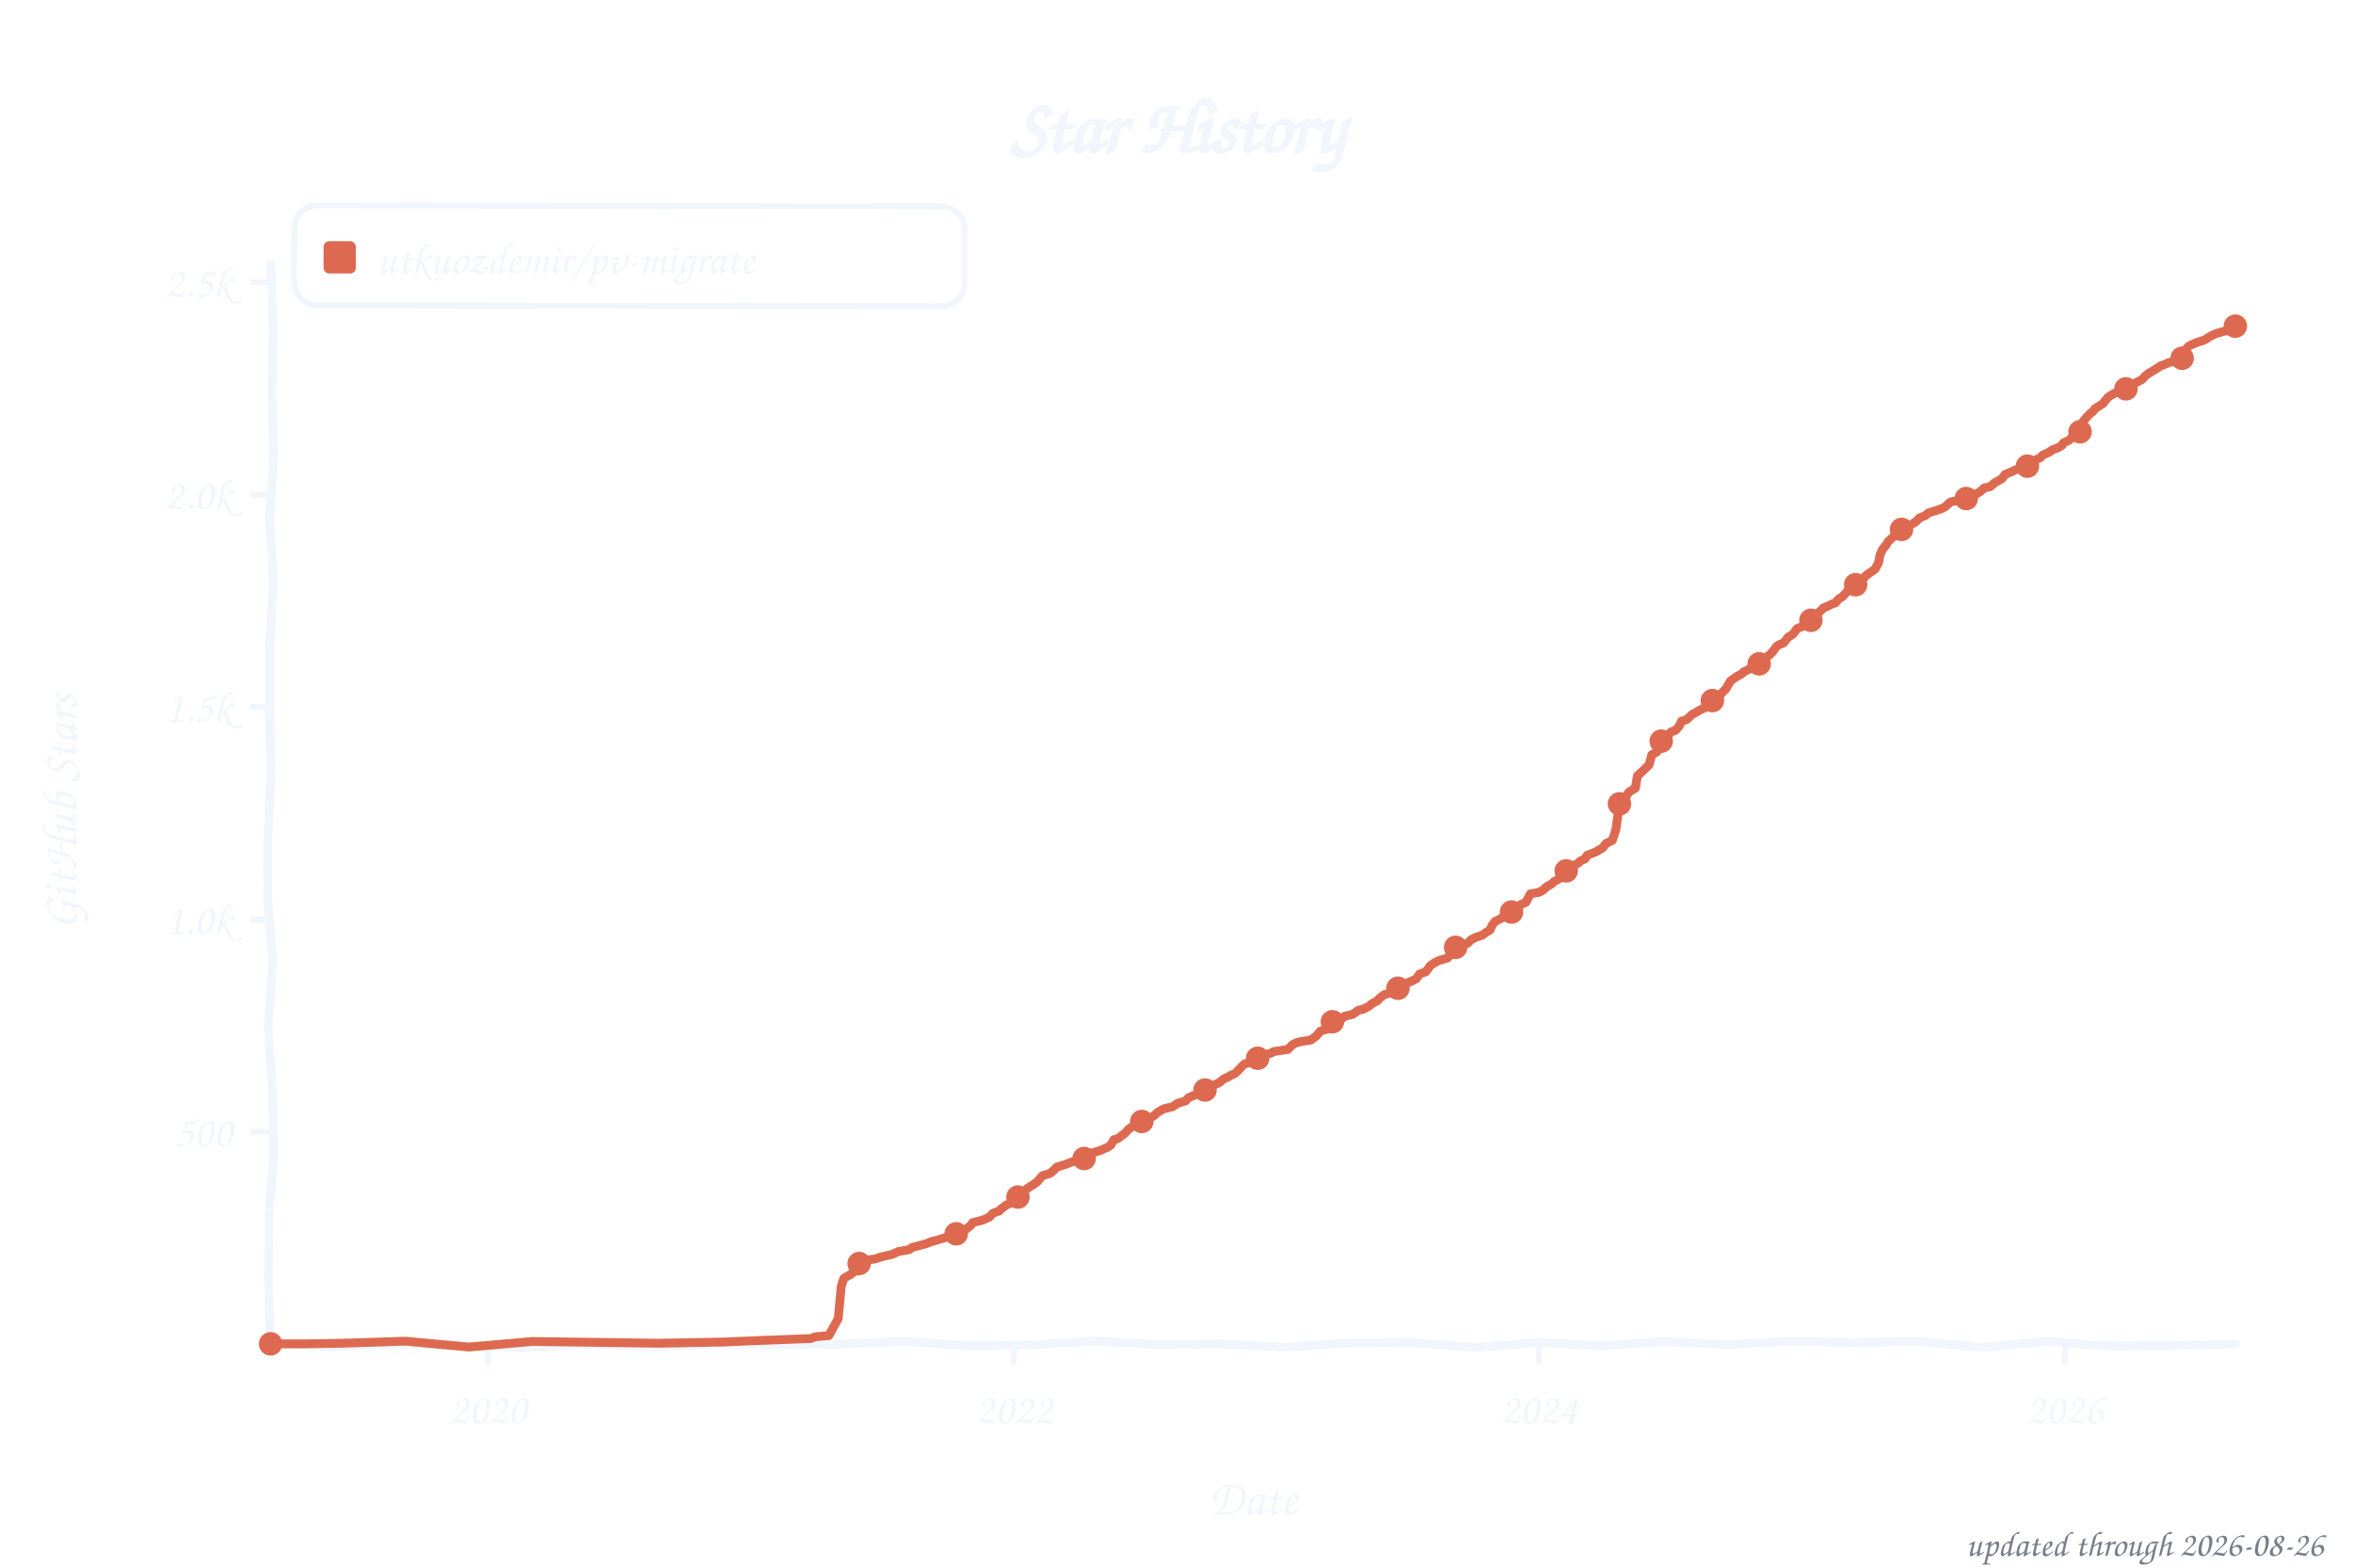
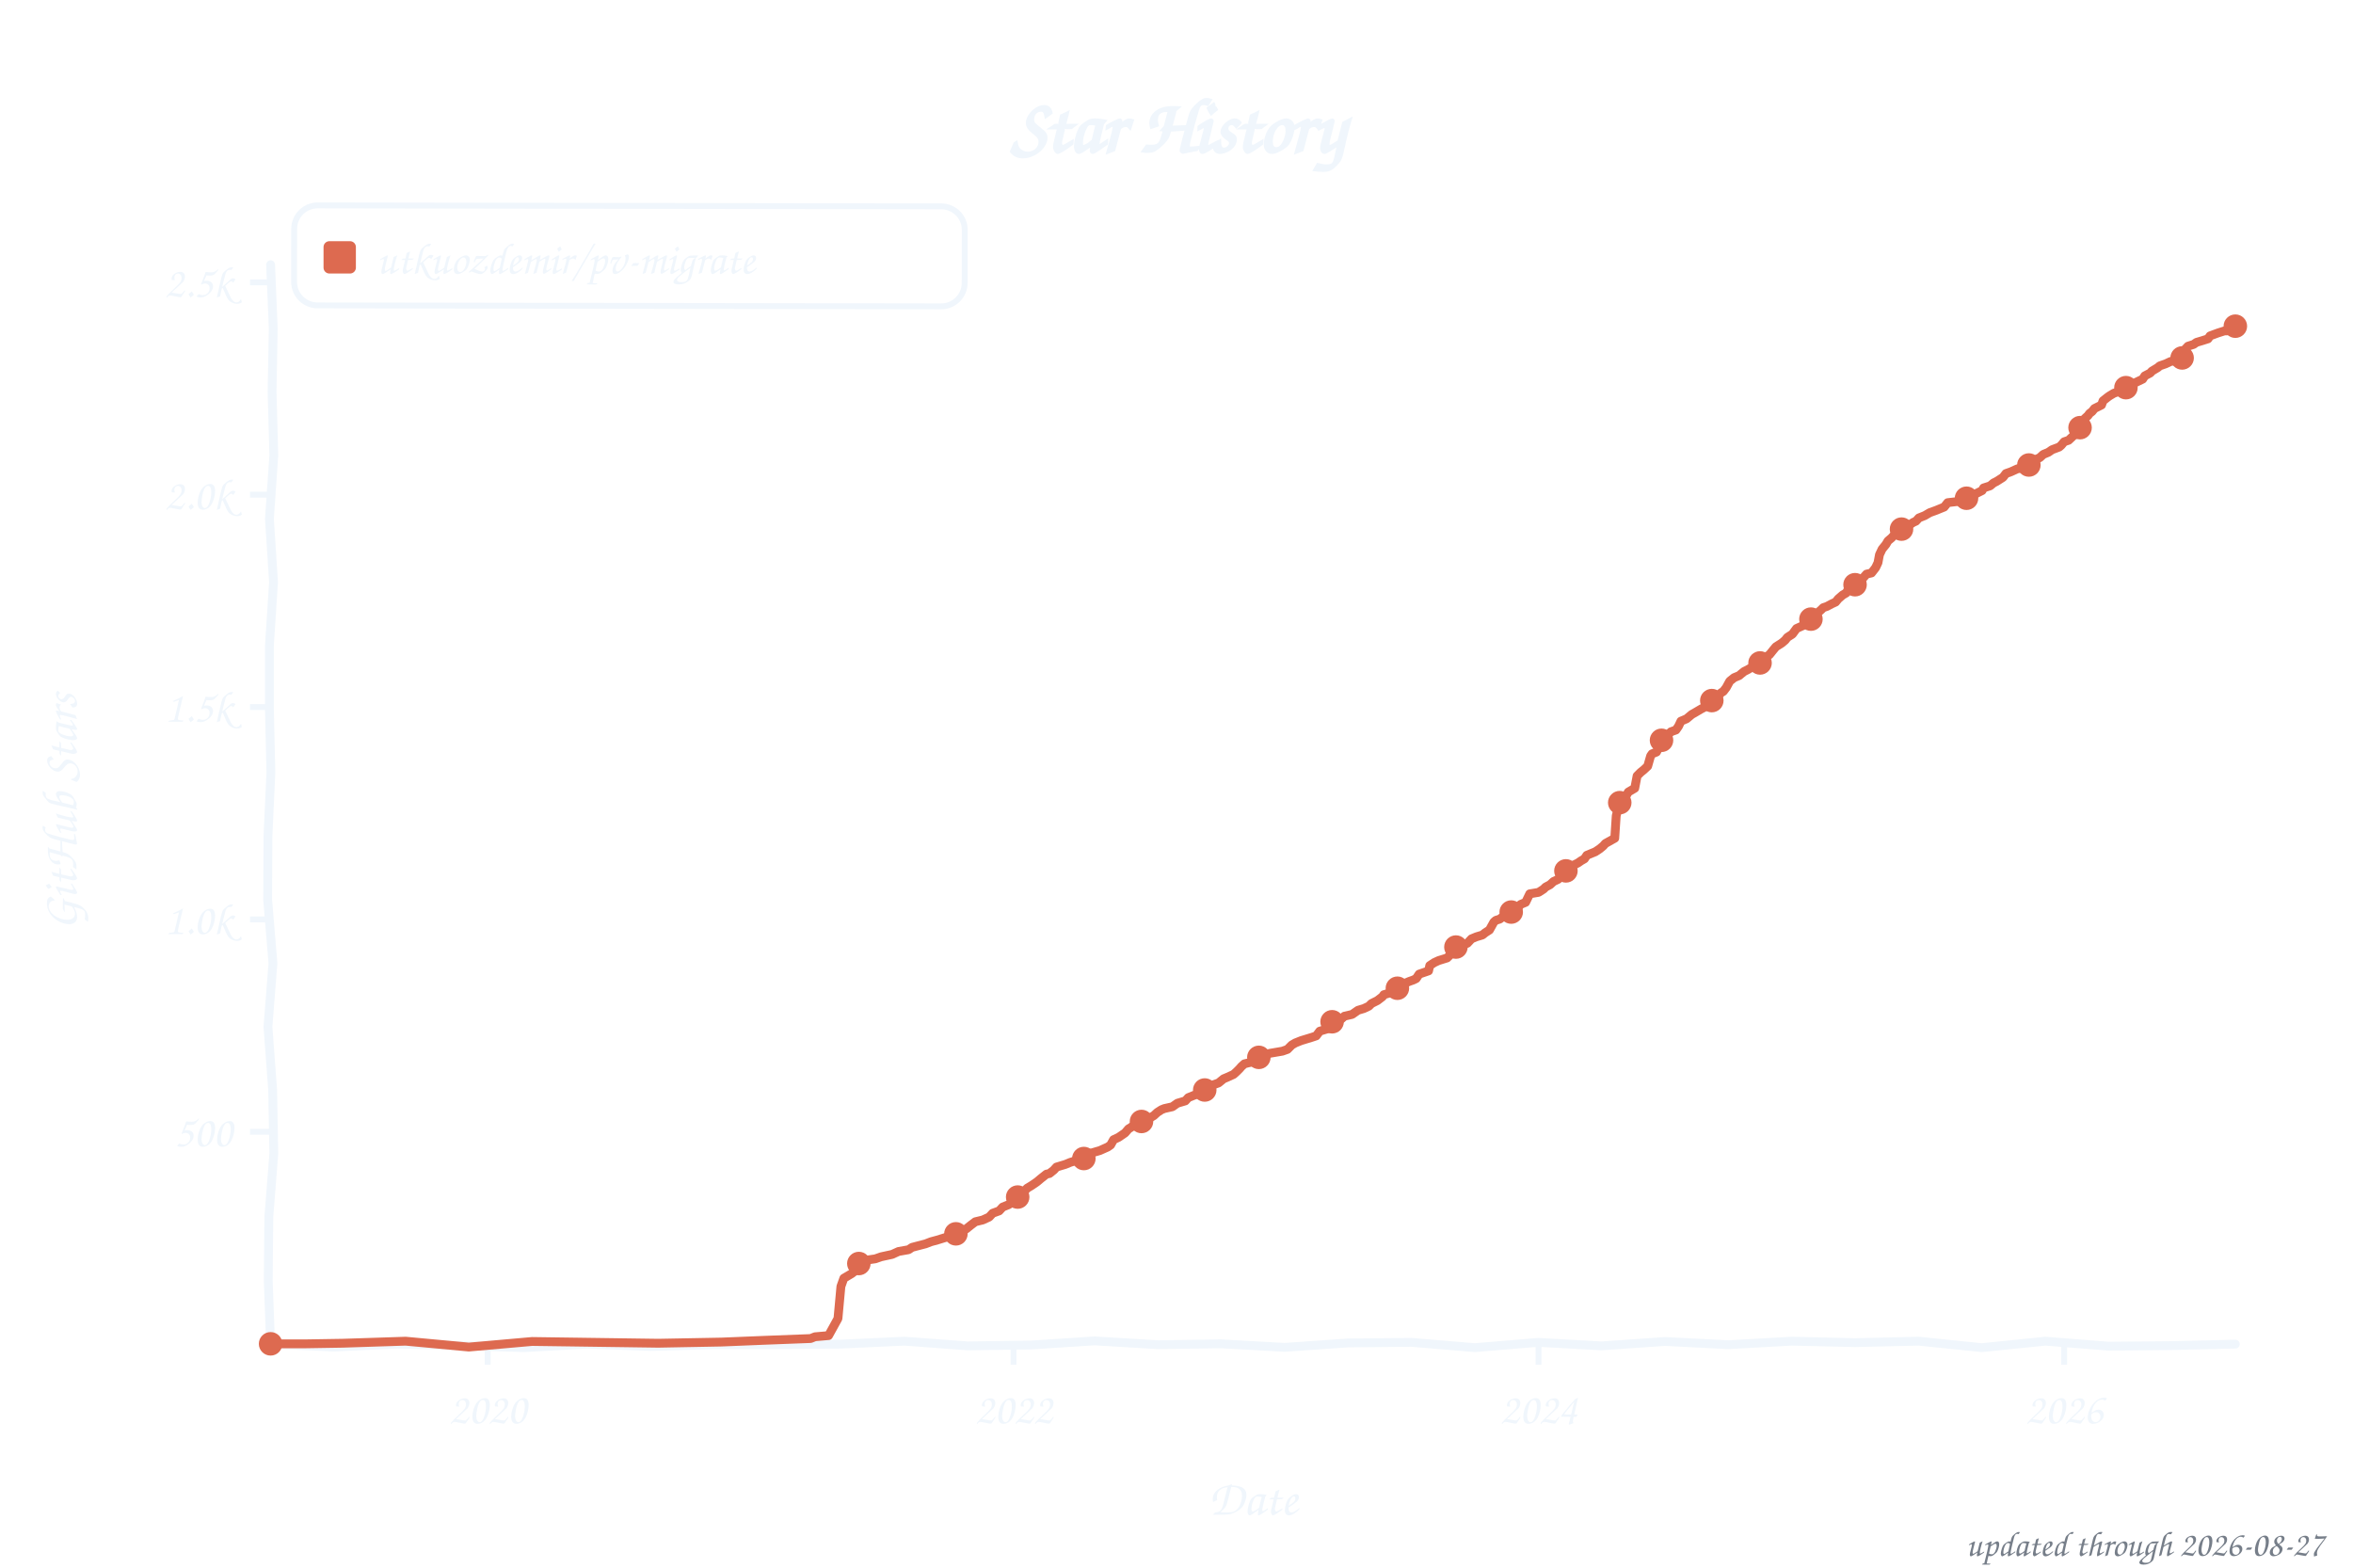
<svg xmlns="http://www.w3.org/2000/svg" width="800" height="533" viewBox="0 0 800 533" role="img" aria-label="Star history of utkuozdemir/pv-migrate">
  <style>text{font-family:"Comic Sans MS","Chalkboard SE","Comic Neue","Marker Felt",cursive}</style>
  <text x="400" y="52" font-size="26" font-weight="bold" text-anchor="middle" fill="#f0f6fc">Star History</text>
  <rect x="100" y="70" width="228" height="34" rx="8" fill="none" stroke="#f0f6fc" stroke-width="2" transform="rotate(0.09 214 87)" />
  <rect x="110" y="82" width="11" height="11" rx="2" fill="#dd6a50" />
  <text x="128" y="93" font-size="15" fill="#f0f6fc" textLength="189" lengthAdjust="spacingAndGlyphs">utkuozdemir/pv-migrate</text>
  <line x1="85" y1="384.8" x2="92" y2="384.8" stroke="#f0f6fc" stroke-width="2" />
  <text x="79" y="389.8" font-size="15" text-anchor="end" fill="#f0f6fc">500</text>
  <line x1="85" y1="312.6" x2="92" y2="312.6" stroke="#f0f6fc" stroke-width="2" />
  <text x="79" y="317.6" font-size="15" text-anchor="end" fill="#f0f6fc">1.0k</text>
  <line x1="85" y1="240.4" x2="92" y2="240.4" stroke="#f0f6fc" stroke-width="2" />
  <text x="79" y="245.4" font-size="15" text-anchor="end" fill="#f0f6fc">1.5k</text>
  <line x1="85" y1="168.2" x2="92" y2="168.2" stroke="#f0f6fc" stroke-width="2" />
  <text x="79" y="173.2" font-size="15" text-anchor="end" fill="#f0f6fc">2.0k</text>
  <line x1="85" y1="96.0" x2="92" y2="96.0" stroke="#f0f6fc" stroke-width="2" />
  <text x="79" y="101.0" font-size="15" text-anchor="end" fill="#f0f6fc">2.5k</text>
-   <line x1="165.9" y1="457" x2="165.9" y2="464" stroke="#f0f6fc" stroke-width="2" />
-   <text x="165.9" y="484" font-size="15" text-anchor="middle" fill="#f0f6fc">2020</text>
-   <line x1="344.7" y1="457" x2="344.7" y2="464" stroke="#f0f6fc" stroke-width="2" />
-   <text x="344.7" y="484" font-size="15" text-anchor="middle" fill="#f0f6fc">2022</text>
-   <line x1="523.2" y1="457" x2="523.2" y2="464" stroke="#f0f6fc" stroke-width="2" />
-   <text x="523.2" y="484" font-size="15" text-anchor="middle" fill="#f0f6fc">2024</text>
-   <line x1="702.0" y1="457" x2="702.0" y2="464" stroke="#f0f6fc" stroke-width="2" />
-   <text x="702.0" y="484" font-size="15" text-anchor="middle" fill="#f0f6fc">2026</text>
+   <line x1="165.8" y1="457" x2="165.8" y2="464" stroke="#f0f6fc" stroke-width="2" />
+   <text x="165.8" y="484" font-size="15" text-anchor="middle" fill="#f0f6fc">2020</text>
+   <line x1="344.6" y1="457" x2="344.6" y2="464" stroke="#f0f6fc" stroke-width="2" />
+   <text x="344.6" y="484" font-size="15" text-anchor="middle" fill="#f0f6fc">2022</text>
+   <line x1="523.1" y1="457" x2="523.1" y2="464" stroke="#f0f6fc" stroke-width="2" />
+   <text x="523.1" y="484" font-size="15" text-anchor="middle" fill="#f0f6fc">2024</text>
+   <line x1="701.8" y1="457" x2="701.8" y2="464" stroke="#f0f6fc" stroke-width="2" />
+   <text x="701.8" y="484" font-size="15" text-anchor="middle" fill="#f0f6fc">2026</text>
  <text x="426" y="515" font-size="17" text-anchor="middle" fill="#f0f6fc">Date</text>
  <text x="26" y="276" font-size="17" text-anchor="middle" fill="#f0f6fc" transform="rotate(-90 26 276)">GitHub Stars</text>
  <path d="M 92.0,90.0 L 92.9,111.6 L 92.5,133.2 L 93.1,154.8 L 91.6,176.4 L 93.0,197.9 L 91.6,219.5 L 91.6,241.1 L 92.1,262.7 L 91.1,284.3 L 91.0,305.9 L 92.8,327.5 L 91.1,349.1 L 92.7,370.6 L 93.1,392.2 L 91.4,413.8 L 91.2,435.4 L 92.0,457.0 L 113.5,458.0 L 135.1,457.0 L 156.6,457.5 L 178.2,458.2 L 199.7,457.0 L 221.3,457.8 L 242.8,457.2 L 264.4,457.2 L 285.9,457.0 L 307.5,456.0 L 329.0,457.6 L 350.6,457.3 L 372.1,455.9 L 393.7,457.2 L 415.2,456.9 L 436.8,458.1 L 458.3,456.6 L 479.9,456.4 L 501.4,458.2 L 523.0,456.4 L 544.5,457.6 L 566.1,456.1 L 587.6,457.2 L 609.2,456.0 L 630.7,456.5 L 652.3,456.0 L 673.8,458.2 L 695.4,456.0 L 716.9,457.7 L 738.5,457.5 L 760.0,457.0" fill="none" stroke="#f0f6fc" stroke-width="3" stroke-linecap="round" stroke-linejoin="round" />
-   <path d="M 92.0,456.9 L 104.2,456.9 L 116.5,456.7 L 137.9,456.0 L 159.4,458.0 L 180.9,456.1 L 202.4,456.4 L 223.9,456.7 L 245.4,456.3 L 260.0,455.7 L 275.7,455.1 L 277.2,454.5 L 281.8,454.1 L 285.0,448.3 L 286.0,437.4 L 286.9,434.6 L 288.7,433.6 L 289.6,433.0 L 291.1,431.9 L 291.6,430.0 L 293.5,429.3 L 295.0,428.4 L 297.7,428.0 L 299.7,427.3 L 303.3,426.5 L 305.5,425.5 L 309.0,424.9 L 310.2,424.1 L 314.8,422.9 L 316.5,422.2 L 318.7,421.6 L 321.4,420.8 L 324.9,419.7 L 326.3,418.9 L 328.5,417.9 L 330.0,416.7 L 330.7,415.7 L 334.2,414.8 L 336.4,413.8 L 337.6,412.5 L 339.8,411.7 L 340.3,411.1 L 342.0,409.8 L 344.2,408.8 L 345.4,408.0 L 346.4,406.9 L 348.1,405.4 L 349.3,404.0 L 350.8,403.1 L 352.7,401.8 L 353.2,401.1 L 354.5,399.7 L 356.9,399.0 L 358.4,397.8 L 359.3,396.8 L 362.3,395.9 L 364.0,395.2 L 367.9,394.0 L 368.9,393.8 L 370.1,392.3 L 371.6,391.9 L 374.0,391.2 L 376.7,390.0 L 377.7,389.3 L 378.7,387.5 L 380.1,387.1 L 382.6,385.2 L 383.8,383.8 L 384.5,383.4 L 386.5,381.9 L 387.7,381.6 L 388.9,380.9 L 391.4,379.9 L 392.4,379.3 L 393.6,378.2 L 395.1,377.3 L 396.0,376.9 L 398.7,376.3 L 400.4,375.1 L 403.1,374.3 L 404.1,373.2 L 405.8,372.5 L 407.5,371.9 L 409.7,370.6 L 411.4,369.9 L 412.2,369.1 L 414.4,368.2 L 416.1,366.8 L 417.3,366.3 L 418.5,365.6 L 420.0,364.9 L 421.5,363.4 L 422.2,362.6 L 423.2,361.7 L 426.1,361.0 L 426.9,360.1 L 428.1,359.5 L 429.5,358.7 L 432.0,358.1 L 433.2,357.5 L 437.9,356.8 L 439.3,355.3 L 440.6,354.6 L 442.0,354.2 L 445.7,353.6 L 447.6,352.2 L 448.9,350.6 L 451.8,349.7 L 452.5,347.8 L 453.5,347.0 L 456.2,346.4 L 457.2,345.5 L 459.9,344.9 L 461.8,343.5 L 463.5,343.1 L 465.5,342.1 L 466.5,341.2 L 468.4,340.2 L 468.9,339.5 L 470.6,338.2 L 473.3,337.4 L 474.8,336.1 L 476.3,335.0 L 477.7,334.5 L 480.4,333.4 L 481.6,332.7 L 482.6,331.2 L 484.8,330.4 L 486.3,328.3 L 487.8,327.3 L 489.2,326.6 L 492.2,325.7 L 492.9,324.9 L 493.6,322.7 L 495.3,321.8 L 497.1,321.4 L 499.0,320.7 L 500.2,319.5 L 501.5,318.8 L 504.1,317.9 L 505.1,317.1 L 506.6,316.2 L 507.3,314.6 L 508.3,313.3 L 510.5,312.2 L 511.5,311.4 L 513.2,310.6 L 514.7,310.0 L 516.1,308.7 L 517.1,307.5 L 518.8,306.8 L 520.3,303.9 L 523.2,303.4 L 524.7,302.6 L 525.7,301.6 L 527.6,300.5 L 528.4,299.7 L 529.8,299.0 L 531.3,297.7 L 532.3,296.3 L 533.5,295.7 L 534.5,294.5 L 536.7,293.4 L 537.2,292.8 L 538.9,292.0 L 539.6,290.8 L 542.6,289.6 L 543.8,288.9 L 545.0,288.2 L 546.0,286.8 L 548.2,285.7 L 549.4,282.0 L 550.6,273.3 L 551.8,271.3 L 552.8,270.9 L 553.8,269.3 L 556.0,268.0 L 556.7,263.8 L 558.0,262.6 L 558.9,261.8 L 559.9,260.8 L 560.7,260.0 L 561.6,256.6 L 563.3,255.7 L 564.1,254.3 L 565.1,251.7 L 566.3,250.9 L 568.2,248.8 L 569.7,248.3 L 570.9,246.9 L 571.7,245.2 L 573.4,244.7 L 575.3,242.9 L 576.3,242.4 L 578.0,241.4 L 579.5,240.7 L 580.5,240.1 L 581.4,239.2 L 582.7,237.8 L 583.9,237.1 L 584.6,236.6 L 585.8,235.2 L 586.8,234.2 L 588.3,231.6 L 589.5,230.7 L 590.5,230.0 L 592.2,229.1 L 592.9,228.4 L 594.4,227.7 L 595.9,226.8 L 596.9,226.1 L 598.8,225.1 L 601.0,223.1 L 601.7,222.6 L 602.7,221.6 L 603.9,219.9 L 604.7,219.3 L 606.4,218.6 L 607.9,216.7 L 609.6,215.6 L 611.0,213.7 L 612.8,213.0 L 613.7,212.1 L 615.7,210.9 L 616.9,209.2 L 617.6,208.9 L 619.4,207.3 L 619.8,206.8 L 621.8,205.9 L 623.0,205.3 L 624.0,205.0 L 625.2,203.6 L 626.4,202.9 L 627.4,201.8 L 628.4,200.7 L 630.1,199.7 L 630.9,198.8 L 633.3,196.9 L 634.5,195.6 L 635.5,194.9 L 637.5,193.5 L 638.7,191.3 L 639.2,188.6 L 640.1,186.7 L 641.4,185.1 L 641.9,184.2 L 643.3,182.9 L 644.3,181.8 L 645.0,180.8 L 647.2,179.3 L 649.0,178.7 L 650.4,178.0 L 651.6,177.2 L 652.6,176.1 L 654.6,175.3 L 655.6,174.4 L 658.5,173.5 L 660.0,173.0 L 661.2,172.4 L 661.9,171.8 L 663.1,170.7 L 668.0,169.6 L 669.5,168.6 L 671.9,167.9 L 673.2,167.2 L 674.6,165.9 L 676.6,165.5 L 678.1,164.2 L 679.0,163.7 L 680.7,162.7 L 681.7,161.3 L 683.9,160.4 L 685.4,159.7 L 687.6,159.2 L 689.3,158.5 L 691.3,157.2 L 692.0,156.4 L 693.7,155.6 L 694.4,154.8 L 696.4,153.9 L 697.9,152.9 L 699.6,152.3 L 701.1,151.4 L 701.5,150.6 L 703.5,149.7 L 704.7,148.4 L 706.7,147.3 L 707.2,146.8 L 708.1,143.5 L 709.4,141.9 L 710.6,140.6 L 711.6,139.9 L 712.3,138.9 L 713.8,138.0 L 715.0,137.2 L 716.7,135.1 L 717.4,134.6 L 718.9,133.7 L 720.6,133.1 L 722.3,132.7 L 724.3,131.4 L 725.3,130.9 L 726.2,130.1 L 728.2,129.1 L 729.4,127.8 L 730.6,126.9 L 732.1,126.0 L 732.8,125.6 L 734.6,124.4 L 736.5,123.7 L 737.3,123.3 L 740.2,122.6 L 742.1,121.7 L 742.6,119.5 L 744.1,117.7 L 745.1,117.2 L 747.0,116.4 L 748.7,115.9 L 750.0,115.3 L 751.7,114.2 L 753.2,113.5 L 756.6,112.5 L 757.3,112.5 L 758.0,111.9 L 759.3,111.5 L 760.0,110.9" fill="none" stroke="#dd6a50" stroke-width="3" stroke-linecap="round" stroke-linejoin="round" />
+   <path d="M 92.0,456.9 L 104.2,456.9 L 116.5,456.7 L 137.9,456.0 L 159.4,458.0 L 180.9,456.1 L 202.4,456.4 L 223.8,456.7 L 245.3,456.3 L 260.0,455.7 L 275.6,455.1 L 277.1,454.5 L 281.7,454.1 L 284.9,448.3 L 285.9,437.4 L 286.9,434.6 L 288.6,433.6 L 289.6,433.0 L 291.0,431.9 L 291.5,430.0 L 293.5,429.3 L 294.9,428.4 L 297.6,428.0 L 299.6,427.3 L 303.3,426.5 L 305.5,425.5 L 308.9,424.9 L 310.1,424.1 L 314.7,422.9 L 316.5,422.2 L 318.7,421.6 L 321.3,420.8 L 324.8,419.7 L 326.2,418.9 L 328.4,417.9 L 329.9,416.7 L 331.6,415.4 L 334.1,414.8 L 336.3,413.8 L 337.5,412.5 L 339.7,411.7 L 340.9,410.4 L 342.9,409.6 L 344.1,408.8 L 345.3,408.0 L 346.3,406.9 L 348.0,405.4 L 349.2,404.0 L 350.7,403.1 L 352.6,401.8 L 353.9,400.7 L 355.8,399.2 L 356.8,399.0 L 358.3,397.8 L 359.2,396.8 L 362.2,395.9 L 363.9,395.2 L 367.8,394.0 L 368.8,393.8 L 370.0,392.3 L 371.5,391.9 L 373.9,391.2 L 376.6,390.0 L 377.6,389.3 L 378.6,387.5 L 380.3,386.7 L 382.5,385.2 L 383.7,383.8 L 384.4,383.4 L 386.4,381.9 L 387.9,381.5 L 388.8,380.9 L 391.3,379.9 L 392.3,379.3 L 393.5,378.2 L 394.9,377.3 L 395.9,376.9 L 398.6,376.3 L 400.3,375.1 L 403.0,374.3 L 404.0,373.2 L 405.7,372.5 L 407.4,371.9 L 409.6,370.6 L 411.6,369.8 L 412.6,368.8 L 414.3,368.2 L 416.0,366.8 L 417.2,366.3 L 419.4,365.3 L 420.4,364.4 L 421.4,363.4 L 422.1,362.6 L 423.1,361.7 L 426.0,361.0 L 426.7,360.1 L 428.0,359.5 L 429.4,358.7 L 431.9,358.1 L 436.0,357.4 L 437.7,356.8 L 439.2,355.3 L 440.4,354.6 L 442.4,353.8 L 446.0,352.7 L 447.5,352.2 L 448.7,350.6 L 451.7,349.7 L 452.4,347.8 L 453.4,347.0 L 456.1,346.4 L 457.1,345.5 L 459.7,344.9 L 461.7,343.5 L 463.7,342.9 L 465.4,342.1 L 466.3,341.2 L 468.3,340.2 L 470.0,338.9 L 470.5,338.2 L 473.2,337.4 L 474.7,336.1 L 476.1,335.0 L 479.1,333.7 L 480.5,333.2 L 481.5,332.7 L 482.5,331.2 L 485.7,330.1 L 486.1,328.3 L 487.6,327.3 L 489.1,326.6 L 492.0,325.7 L 492.8,324.9 L 493.5,322.7 L 495.2,321.8 L 496.9,321.4 L 498.9,320.7 L 500.3,319.2 L 502.0,318.5 L 504.0,317.9 L 505.0,317.1 L 506.4,316.2 L 507.9,313.5 L 508.6,312.9 L 509.9,312.5 L 511.3,311.4 L 513.0,310.6 L 514.5,310.0 L 516.0,308.7 L 517.0,307.5 L 518.7,306.8 L 520.1,303.9 L 523.1,303.4 L 524.8,302.3 L 525.5,301.6 L 527.0,300.8 L 528.2,299.7 L 529.7,299.0 L 531.1,297.7 L 532.1,296.3 L 533.3,295.7 L 534.3,294.5 L 536.5,293.4 L 537.5,292.7 L 538.7,292.0 L 539.5,290.8 L 542.4,289.6 L 543.9,288.6 L 545.1,287.6 L 545.8,286.8 L 549.0,285.0 L 549.5,277.4 L 550.5,273.3 L 551.7,271.3 L 552.7,270.9 L 553.6,269.3 L 555.8,268.0 L 556.6,263.8 L 557.8,262.6 L 558.8,261.8 L 560.2,260.5 L 561.2,257.0 L 561.7,256.3 L 563.2,255.7 L 563.9,254.3 L 565.1,251.2 L 566.3,250.7 L 568.1,248.8 L 569.8,248.2 L 570.7,246.9 L 571.5,245.2 L 573.4,244.4 L 575.2,242.9 L 576.1,242.4 L 578.3,241.1 L 579.8,240.3 L 581.0,239.7 L 581.8,238.4 L 582.5,237.8 L 584.0,236.8 L 585.2,235.5 L 585.9,235.1 L 586.9,233.8 L 588.1,231.6 L 589.6,230.4 L 591.3,229.7 L 592.0,229.1 L 593.0,228.3 L 594.2,227.7 L 595.7,226.8 L 598.4,225.4 L 599.1,224.4 L 600.8,223.1 L 601.6,222.6 L 602.8,221.1 L 603.8,219.9 L 605.7,218.7 L 606.9,217.7 L 607.7,216.7 L 609.4,215.6 L 610.8,213.7 L 613.0,212.7 L 613.8,211.8 L 615.5,210.9 L 616.7,209.2 L 617.7,208.6 L 619.2,207.3 L 619.9,206.6 L 621.1,206.2 L 622.8,205.3 L 624.1,204.7 L 625.0,203.6 L 626.5,202.3 L 627.7,201.6 L 628.2,200.7 L 629.9,199.7 L 631.1,198.5 L 633.1,196.9 L 634.6,195.2 L 636.3,194.8 L 637.7,193.0 L 638.5,191.3 L 639.0,188.6 L 639.9,186.7 L 641.2,185.1 L 641.9,183.9 L 643.1,182.9 L 644.1,181.8 L 645.3,180.5 L 647.0,179.3 L 649.0,178.6 L 650.5,177.6 L 651.4,177.2 L 652.4,176.1 L 654.4,175.3 L 656.1,174.3 L 658.3,173.5 L 660.0,172.8 L 661.0,172.4 L 662.2,170.9 L 666.6,170.4 L 668.6,169.4 L 669.3,168.6 L 671.7,167.9 L 673.9,166.8 L 674.4,165.9 L 676.6,165.2 L 677.8,164.2 L 678.8,163.7 L 681.0,162.3 L 682.0,161.0 L 683.7,160.4 L 685.9,159.4 L 687.6,159.1 L 689.8,158.1 L 691.0,157.2 L 691.8,156.4 L 693.5,155.6 L 694.7,154.5 L 696.4,153.8 L 697.7,152.9 L 700.1,152.0 L 700.8,151.4 L 701.8,150.2 L 703.3,149.7 L 705.0,148.1 L 706.5,147.3 L 707.7,144.2 L 708.7,142.4 L 709.9,141.3 L 710.4,140.6 L 711.3,139.9 L 712.1,138.9 L 714.5,137.7 L 715.0,136.3 L 716.5,135.1 L 717.2,134.6 L 718.7,133.7 L 720.4,133.1 L 722.3,132.5 L 724.1,131.4 L 725.0,130.9 L 726.0,130.1 L 728.5,128.9 L 729.2,127.8 L 731.1,126.8 L 731.6,126.2 L 733.6,125.0 L 734.3,124.4 L 736.3,123.7 L 738.0,122.9 L 740.0,122.6 L 741.9,121.7 L 742.6,119.1 L 743.9,117.7 L 745.8,117.1 L 746.8,116.4 L 748.5,115.9 L 750.7,115.2 L 751.4,114.2 L 754.1,113.2 L 756.3,112.5 L 757.1,112.5 L 758.3,111.9 L 759.5,111.2 L 760.0,110.9" fill="none" stroke="#dd6a50" stroke-width="3" stroke-linecap="round" stroke-linejoin="round" />
  <circle cx="92.0" cy="456.9" r="4" fill="#dd6a50" />
-   <circle cx="292.1" cy="429.6" r="4" fill="#dd6a50" />
-   <circle cx="325.1" cy="419.5" r="4" fill="#dd6a50" />
-   <circle cx="346.1" cy="407.0" r="4" fill="#dd6a50" />
-   <circle cx="368.6" cy="393.9" r="4" fill="#dd6a50" />
-   <circle cx="388.2" cy="381.3" r="4" fill="#dd6a50" />
-   <circle cx="409.7" cy="370.6" r="4" fill="#dd6a50" />
-   <circle cx="427.6" cy="359.8" r="4" fill="#dd6a50" />
-   <circle cx="453.0" cy="347.4" r="4" fill="#dd6a50" />
-   <circle cx="475.3" cy="336.0" r="4" fill="#dd6a50" />
-   <circle cx="494.9" cy="322.1" r="4" fill="#dd6a50" />
-   <circle cx="513.9" cy="310.1" r="4" fill="#dd6a50" />
-   <circle cx="532.5" cy="296.1" r="4" fill="#dd6a50" />
-   <circle cx="550.6" cy="273.3" r="4" fill="#dd6a50" />
-   <circle cx="564.8" cy="252.0" r="4" fill="#dd6a50" />
-   <circle cx="582.2" cy="238.2" r="4" fill="#dd6a50" />
-   <circle cx="598.1" cy="225.7" r="4" fill="#dd6a50" />
-   <circle cx="615.7" cy="210.9" r="4" fill="#dd6a50" />
-   <circle cx="630.9" cy="198.8" r="4" fill="#dd6a50" />
-   <circle cx="646.5" cy="180.0" r="4" fill="#dd6a50" />
-   <circle cx="668.5" cy="169.5" r="4" fill="#dd6a50" />
-   <circle cx="689.3" cy="158.5" r="4" fill="#dd6a50" />
-   <circle cx="707.2" cy="146.8" r="4" fill="#dd6a50" />
-   <circle cx="722.8" cy="132.2" r="4" fill="#dd6a50" />
-   <circle cx="741.9" cy="121.8" r="4" fill="#dd6a50" />
+   <circle cx="292.0" cy="429.6" r="4" fill="#dd6a50" />
+   <circle cx="325.0" cy="419.5" r="4" fill="#dd6a50" />
+   <circle cx="346.0" cy="407.0" r="4" fill="#dd6a50" />
+   <circle cx="368.5" cy="393.9" r="4" fill="#dd6a50" />
+   <circle cx="388.1" cy="381.3" r="4" fill="#dd6a50" />
+   <circle cx="409.6" cy="370.6" r="4" fill="#dd6a50" />
+   <circle cx="428.0" cy="359.5" r="4" fill="#dd6a50" />
+   <circle cx="452.9" cy="347.4" r="4" fill="#dd6a50" />
+   <circle cx="475.1" cy="336.0" r="4" fill="#dd6a50" />
+   <circle cx="495.0" cy="322.0" r="4" fill="#dd6a50" />
+   <circle cx="513.8" cy="310.1" r="4" fill="#dd6a50" />
+   <circle cx="532.4" cy="296.1" r="4" fill="#dd6a50" />
+   <circle cx="550.7" cy="272.9" r="4" fill="#dd6a50" />
+   <circle cx="564.9" cy="251.7" r="4" fill="#dd6a50" />
+   <circle cx="582.0" cy="238.2" r="4" fill="#dd6a50" />
+   <circle cx="598.4" cy="225.4" r="4" fill="#dd6a50" />
+   <circle cx="615.7" cy="210.5" r="4" fill="#dd6a50" />
+   <circle cx="630.7" cy="198.8" r="4" fill="#dd6a50" />
+   <circle cx="646.5" cy="179.9" r="4" fill="#dd6a50" />
+   <circle cx="668.6" cy="169.4" r="4" fill="#dd6a50" />
+   <circle cx="689.8" cy="158.1" r="4" fill="#dd6a50" />
+   <circle cx="707.2" cy="145.4" r="4" fill="#dd6a50" />
+   <circle cx="722.8" cy="131.8" r="4" fill="#dd6a50" />
+   <circle cx="741.9" cy="121.7" r="4" fill="#dd6a50" />
  <circle cx="760.0" cy="110.9" r="4" fill="#dd6a50" />
-   <text x="790" y="529" font-size="12" text-anchor="end" fill="#767e89">updated through 2026-08-26</text>
+   <text x="790" y="529" font-size="12" text-anchor="end" fill="#767e89">updated through 2026-08-27</text>
</svg>
